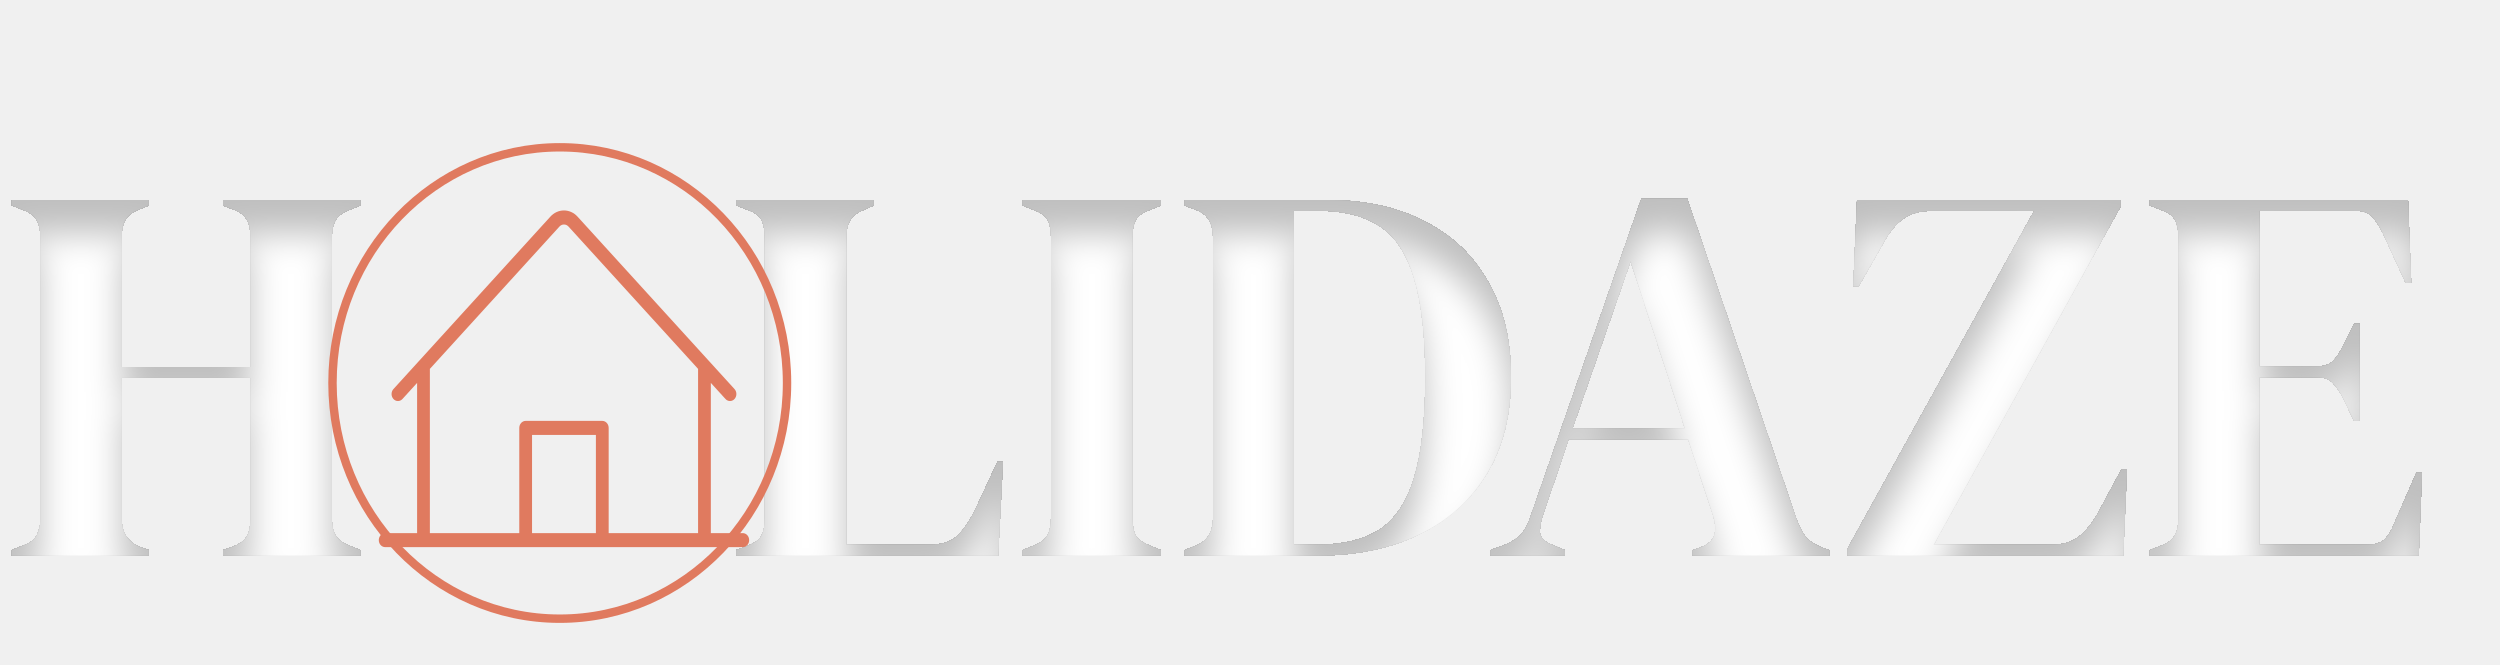
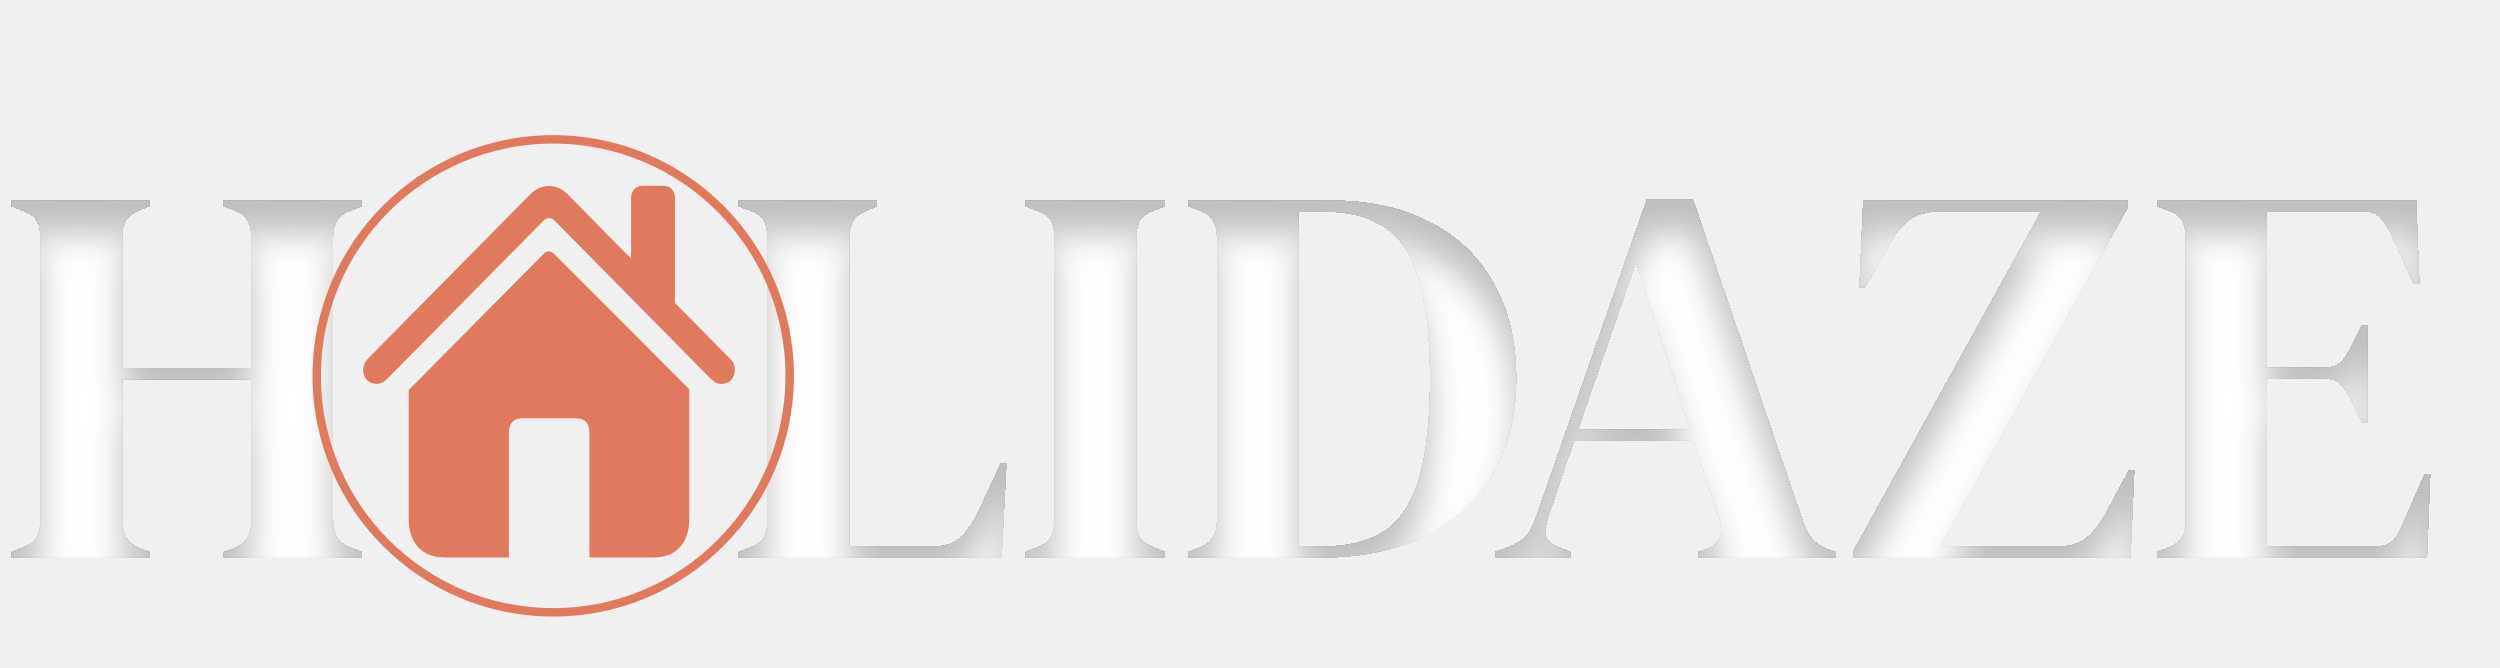
- <svg xmlns="http://www.w3.org/2000/svg" width="297" height="79" viewBox="0 0 297 79" fill="none">
-   <g filter="url(#filter0_i_19_9)">
+ <svg xmlns="http://www.w3.org/2000/svg" width="296" height="79" viewBox="0 0 296 79" fill="none">
+   <path d="M43 43.842C43 44.847 43.715 45.454 44.601 45.454C45.147 45.454 45.581 45.161 45.957 44.742L64.341 26.142C64.547 25.912 64.774 25.828 65.019 25.828C65.245 25.828 65.453 25.912 65.677 26.142L84.043 44.742C84.438 45.161 84.871 45.454 85.399 45.454C86.284 45.454 87 44.847 87 43.842C87 43.215 86.793 42.818 86.435 42.461L79.917 35.872V23.506C79.917 22.586 79.39 22 78.562 22H76.094C75.284 22 74.719 22.586 74.719 23.506V30.62L67.26 23.045C66.601 22.355 65.791 22.021 65 22.021C64.208 22.021 63.418 22.356 62.739 23.046L43.565 42.461C43.226 42.818 43 43.215 43 43.842ZM48.387 61.396C48.387 64.305 49.969 66 52.624 66H60.254V51.123C60.254 50.161 60.837 49.534 61.703 49.534H68.353C69.219 49.534 69.784 50.161 69.784 51.123V66H77.394C80.049 66 81.613 64.305 81.613 61.396V46.081L65.621 30.075C65.414 29.866 65.188 29.762 64.962 29.762C64.755 29.762 64.547 29.866 64.322 30.097L48.387 46.186V61.396Z" fill="#E07A5F" />
+   <g filter="url(#filter0_i_36_158)">
    <path d="M1.408 66V65.36L2.688 64.848C3.541 64.549 4.096 64.144 4.352 63.632C4.651 63.12 4.8 62.459 4.8 61.648V28.176C4.8 27.323 4.651 26.64 4.352 26.128C4.096 25.616 3.541 25.211 2.688 24.912L1.408 24.4V23.76H17.664V24.4L16.576 24.848C15.765 25.147 15.211 25.552 14.912 26.064C14.613 26.533 14.464 27.195 14.464 28.048V43.6H29.76V28.048C29.76 27.195 29.611 26.533 29.312 26.064C29.056 25.552 28.501 25.147 27.648 24.848L26.496 24.4V23.76H42.816V24.4L41.536 24.912C40.725 25.211 40.171 25.616 39.872 26.128C39.573 26.64 39.424 27.323 39.424 28.176V61.648C39.424 62.459 39.573 63.12 39.872 63.632C40.171 64.144 40.725 64.549 41.536 64.848L42.816 65.36V66H26.496V65.36L27.648 64.976C28.501 64.635 29.056 64.229 29.312 63.76C29.611 63.248 29.76 62.565 29.76 61.712V44.88H14.464V61.712C14.464 63.291 15.168 64.379 16.576 64.976L17.664 65.36V66H1.408ZM87.471 66V65.36L88.814 64.848C89.71 64.507 90.265 64.101 90.478 63.632C90.734 63.12 90.862 62.437 90.862 61.584V28.176C90.862 27.323 90.734 26.64 90.478 26.128C90.222 25.616 89.668 25.211 88.814 24.912L87.471 24.4V23.76H103.791V24.4L102.639 24.912C101.828 25.211 101.273 25.637 100.975 26.192C100.676 26.704 100.527 27.387 100.527 28.24V64.72H110.383C111.961 64.72 113.113 64.336 113.839 63.568C114.607 62.8 115.332 61.691 116.015 60.24L118.511 54.864H119.151L118.575 66H87.471ZM121.471 66V65.36L122.751 64.848C123.604 64.549 124.159 64.144 124.415 63.632C124.713 63.12 124.863 62.437 124.863 61.584V28.176C124.863 27.323 124.735 26.64 124.479 26.128C124.223 25.616 123.647 25.211 122.751 24.912L121.471 24.4V23.76H137.919V24.4L136.639 24.912C135.785 25.211 135.209 25.616 134.911 26.128C134.655 26.64 134.527 27.323 134.527 28.176V61.584C134.527 62.437 134.655 63.12 134.911 63.632C135.209 64.101 135.785 64.507 136.639 64.848L137.919 65.36V66H121.471ZM140.721 66V65.36L142.065 64.848C143.43 64.293 144.113 63.205 144.113 61.584V28.176C144.113 26.469 143.43 25.381 142.065 24.912L140.721 24.4V23.76H157.617C162.139 23.76 166.022 24.613 169.265 26.32C172.55 27.984 175.067 30.395 176.817 33.552C178.609 36.667 179.505 40.421 179.505 44.816C179.505 49.296 178.545 53.115 176.625 56.272C174.705 59.429 172.017 61.84 168.561 63.504C165.147 65.168 161.115 66 156.465 66H140.721ZM153.713 64.72H156.465C159.537 64.72 162.011 64.123 163.889 62.928C165.766 61.691 167.131 59.643 167.985 56.784C168.881 53.883 169.329 49.915 169.329 44.88C169.329 39.845 168.881 35.899 167.985 33.04C167.131 30.139 165.787 28.091 163.953 26.896C162.118 25.659 159.707 25.04 156.721 25.04H153.713V64.72ZM177.075 66V65.36L178.674 64.784C179.528 64.443 180.189 64.037 180.659 63.568C181.128 63.056 181.512 62.352 181.811 61.456L194.995 23.632H200.435L213.427 61.712C213.768 62.651 214.152 63.376 214.579 63.888C215.005 64.357 215.667 64.763 216.562 65.104L217.331 65.36V66H201.075V65.36L202.035 65.04C202.931 64.699 203.464 64.229 203.635 63.632C203.848 62.992 203.827 62.245 203.571 61.392L200.563 52.176H186.355L183.283 61.2C182.984 62.139 182.877 62.885 182.963 63.44C183.091 63.995 183.603 64.443 184.499 64.784L185.907 65.36V66H177.075ZM186.803 50.896H200.179L193.715 30.992L186.803 50.896ZM219.468 66V65.232L241.676 25.04H229.516C228.108 25.04 226.956 25.36 226.06 26C225.206 26.64 224.438 27.579 223.756 28.816L220.812 34H220.172L220.62 23.76H251.916V24.528L229.708 64.72H243.66C245.068 64.72 246.177 64.4 246.988 63.76C247.841 63.077 248.609 62.117 249.292 60.88L252.044 55.76H252.684L252.236 66H219.468ZM255.408 66V65.36L256.88 64.784C257.605 64.485 258.096 64.101 258.352 63.632C258.651 63.12 258.8 62.437 258.8 61.584V28.176C258.8 27.323 258.672 26.661 258.416 26.192C258.203 25.68 257.691 25.275 256.88 24.976L255.408 24.4V23.76H286.064L286.448 33.616H285.808L283.056 27.6C282.672 26.832 282.267 26.213 281.84 25.744C281.413 25.275 280.773 25.04 279.92 25.04H268.4V43.536H275.248C276.101 43.536 276.741 43.323 277.168 42.896C277.637 42.427 278.043 41.808 278.384 41.04L279.664 38.48H280.304V50H279.664L278.384 47.312C278 46.544 277.595 45.947 277.168 45.52C276.741 45.051 276.101 44.816 275.248 44.816H268.4V64.72H281.328C282.181 64.72 282.843 64.507 283.312 64.08C283.781 63.611 284.165 62.971 284.464 62.16L287.088 56.144H287.728L287.344 66H255.408Z" fill="white" />
  </g>
-   <path d="M66.5 17.5C81.395 17.5 93.5 30.019 93.5 45.5C93.5 60.981 81.395 73.5 66.5 73.5C51.605 73.5 39.5 60.981 39.5 45.5C39.5 30.019 51.605 17.5 66.5 17.5Z" stroke="#E07A5F" />
-   <path d="M88.241 63.334H84.448V45.489L86.187 47.4C86.33 47.556 86.523 47.644 86.724 47.644C86.925 47.644 87.118 47.556 87.261 47.4C87.403 47.243 87.483 47.031 87.483 46.81C87.483 46.589 87.403 46.377 87.261 46.221L68.61 25.735C68.399 25.502 68.147 25.317 67.871 25.191C67.594 25.065 67.298 25 66.998 25C66.699 25 66.402 25.065 66.125 25.191C65.849 25.317 65.597 25.502 65.386 25.735L46.739 46.221C46.669 46.298 46.613 46.39 46.575 46.491C46.536 46.592 46.517 46.701 46.517 46.81C46.517 46.92 46.536 47.028 46.575 47.129C46.613 47.23 46.669 47.322 46.739 47.4C46.81 47.477 46.893 47.538 46.985 47.58C47.078 47.622 47.176 47.644 47.276 47.644C47.376 47.644 47.474 47.622 47.566 47.58C47.658 47.538 47.742 47.477 47.813 47.4L49.552 45.489V63.334H45.759C45.557 63.334 45.364 63.421 45.222 63.578C45.08 63.734 45 63.946 45 64.167C45 64.388 45.08 64.6 45.222 64.756C45.364 64.912 45.557 65 45.759 65H88.241C88.443 65 88.635 64.912 88.778 64.756C88.92 64.6 89 64.388 89 64.167C89 63.946 88.92 63.734 88.778 63.578C88.635 63.421 88.443 63.334 88.241 63.334ZM51.069 43.823L66.463 26.914C66.534 26.837 66.617 26.775 66.71 26.733C66.802 26.692 66.9 26.67 67 26.67C67.1 26.67 67.198 26.692 67.29 26.733C67.383 26.775 67.466 26.837 67.537 26.914L82.931 43.823V63.334H72.31V50.835C72.31 50.614 72.23 50.402 72.088 50.246C71.946 50.089 71.753 50.002 71.552 50.002H62.448C62.247 50.002 62.054 50.089 61.912 50.246C61.77 50.402 61.69 50.614 61.69 50.835V63.334H51.069V43.823ZM70.793 63.334H63.207V51.668H70.793V63.334Z" fill="#E07A5F" />
+   <circle cx="65.5" cy="44.5" r="28" stroke="#E07A5F" />
  <defs>
-     <filter id="filter0_i_19_9" x="1.408" y="23.632" width="286.32" height="46.368" filterUnits="userSpaceOnUse" color-interpolation-filters="sRGB">
+     <filter id="filter0_i_36_158" x="1.408" y="23.632" width="286.32" height="46.368" filterUnits="userSpaceOnUse" color-interpolation-filters="sRGB">
      <feFlood flood-opacity="0" result="BackgroundImageFix" />
      <feBlend mode="normal" in="SourceGraphic" in2="BackgroundImageFix" result="shape" />
      <feColorMatrix in="SourceAlpha" type="matrix" values="0 0 0 0 0 0 0 0 0 0 0 0 0 0 0 0 0 0 127 0" result="hardAlpha" />
      <feOffset dy="4" />
      <feGaussianBlur stdDeviation="2" />
      <feComposite in2="hardAlpha" operator="arithmetic" k2="-1" k3="1" />
      <feColorMatrix type="matrix" values="0 0 0 0 0 0 0 0 0 0 0 0 0 0 0 0 0 0 0.25 0" />
-       <feBlend mode="normal" in2="shape" result="effect1_innerShadow_19_9" />
+       <feBlend mode="normal" in2="shape" result="effect1_innerShadow_36_158" />
    </filter>
  </defs>
</svg>
